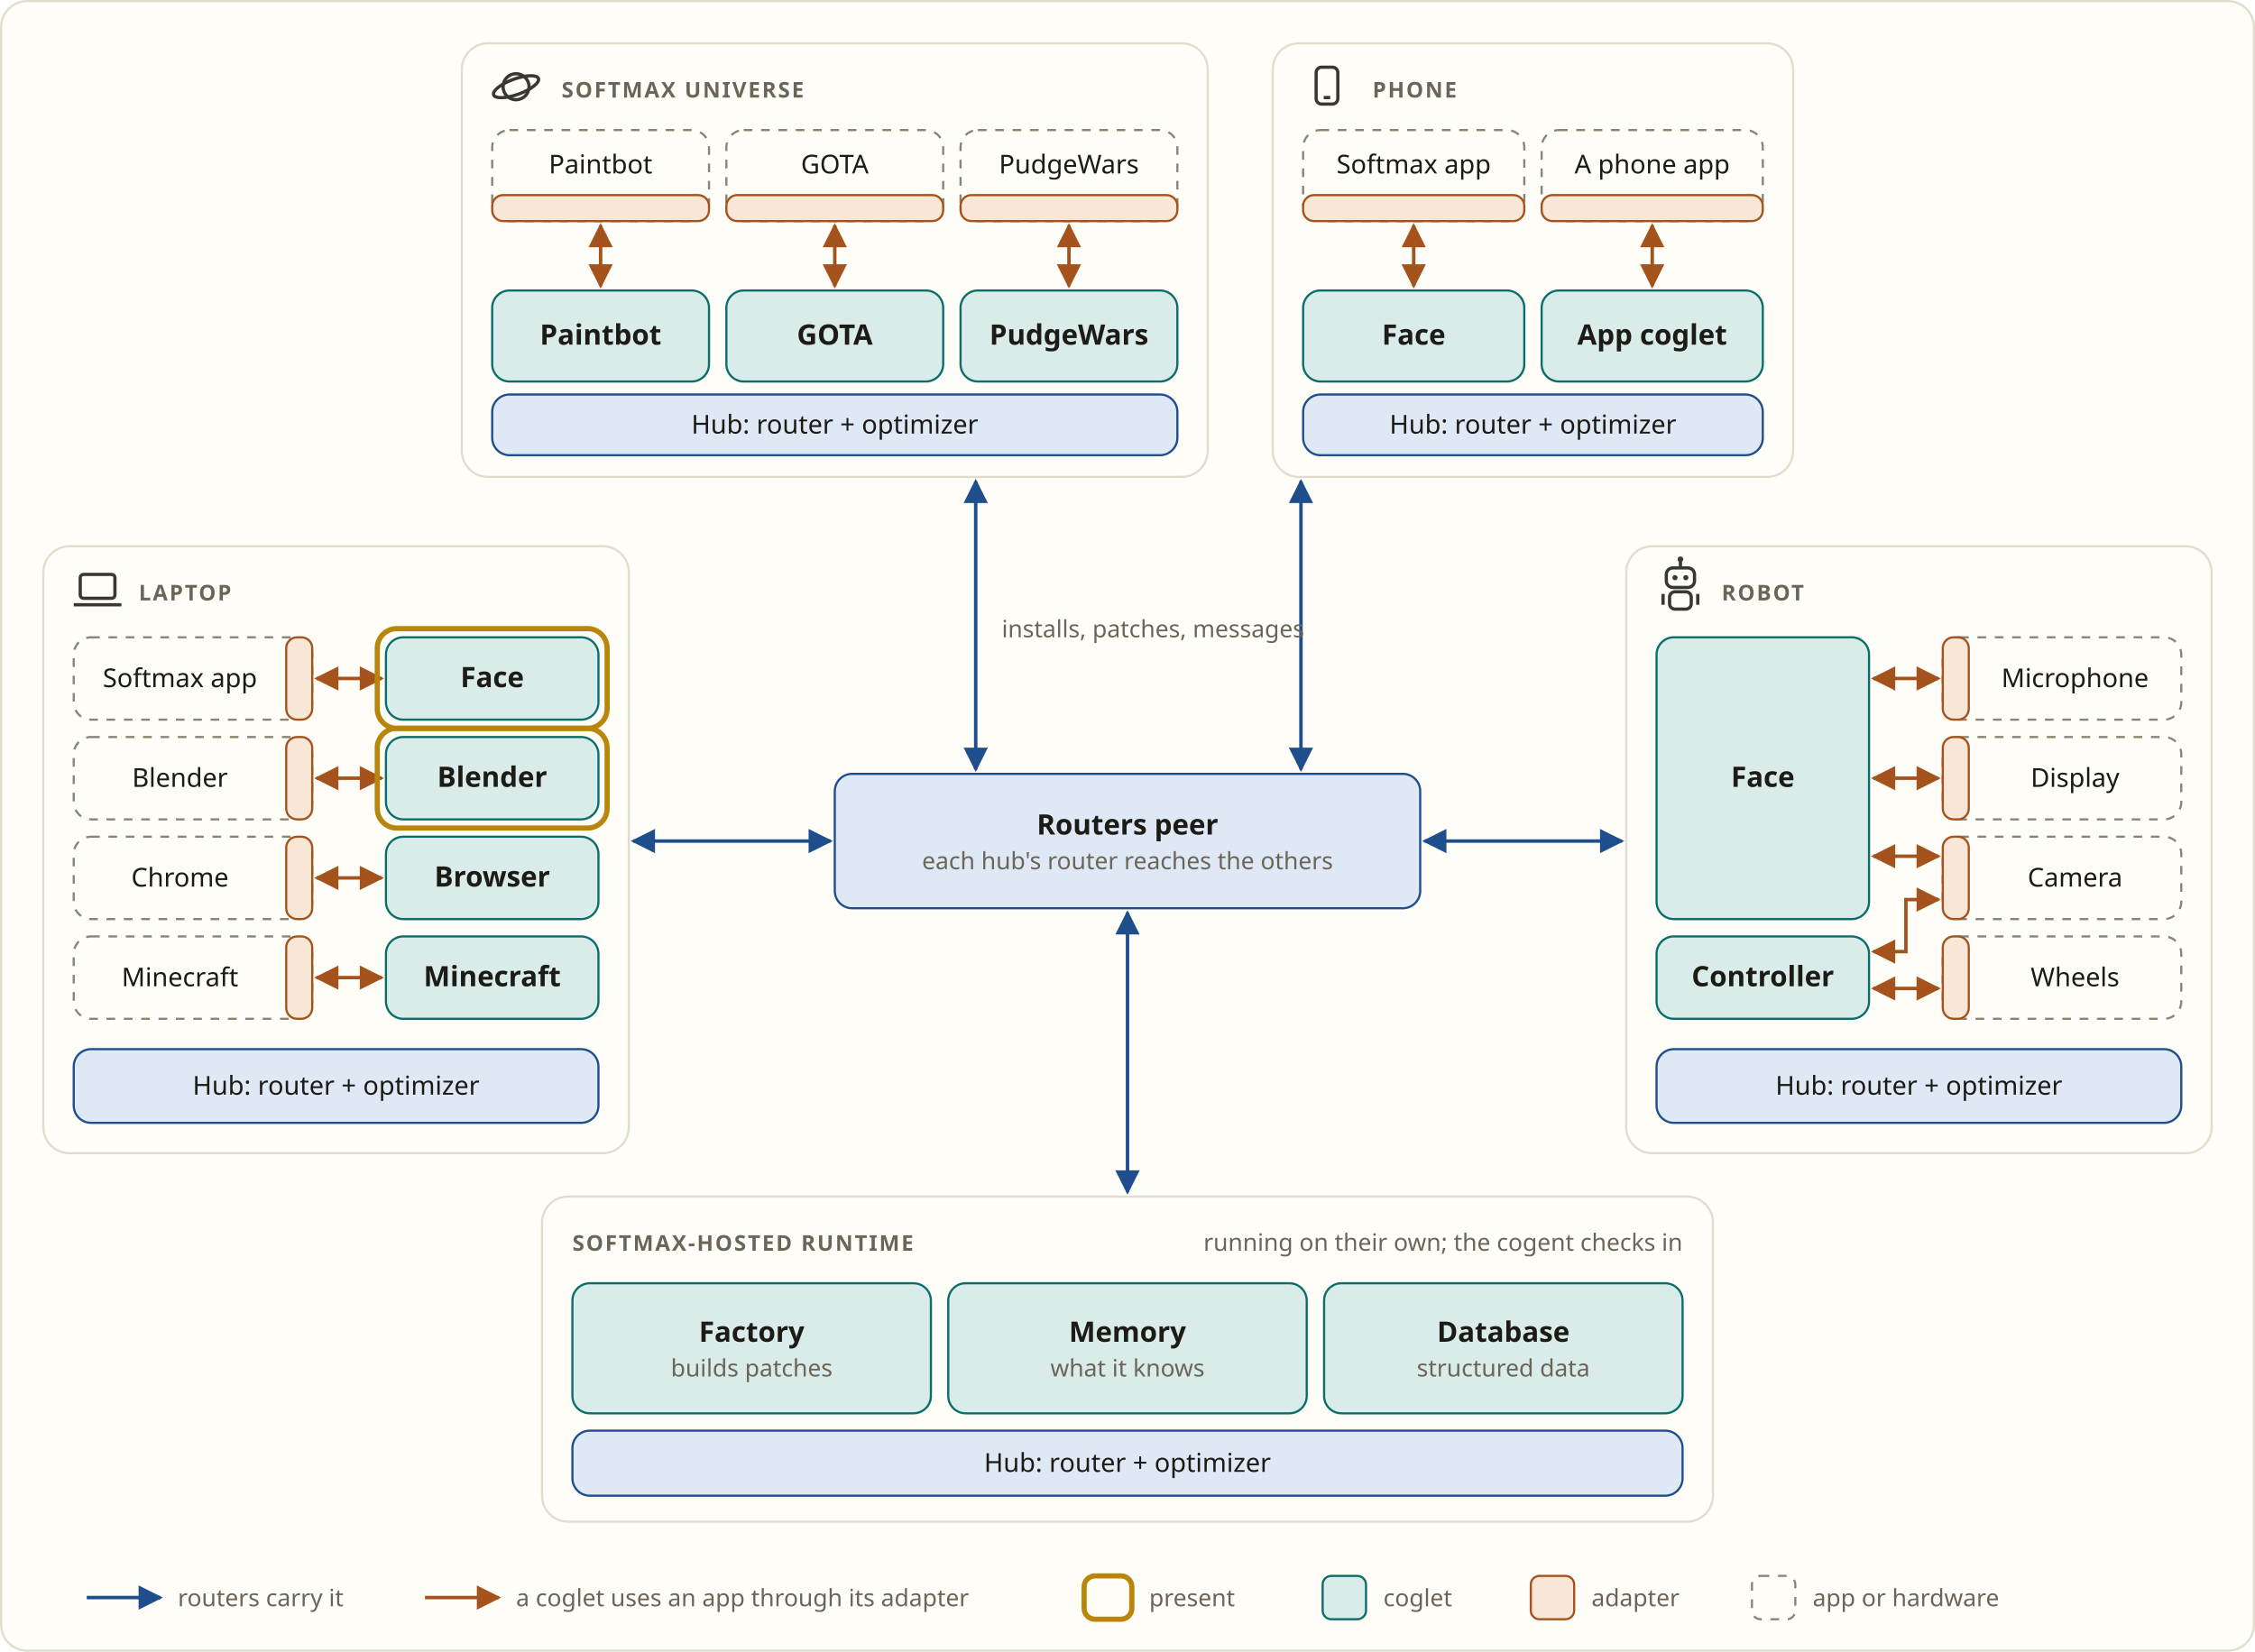
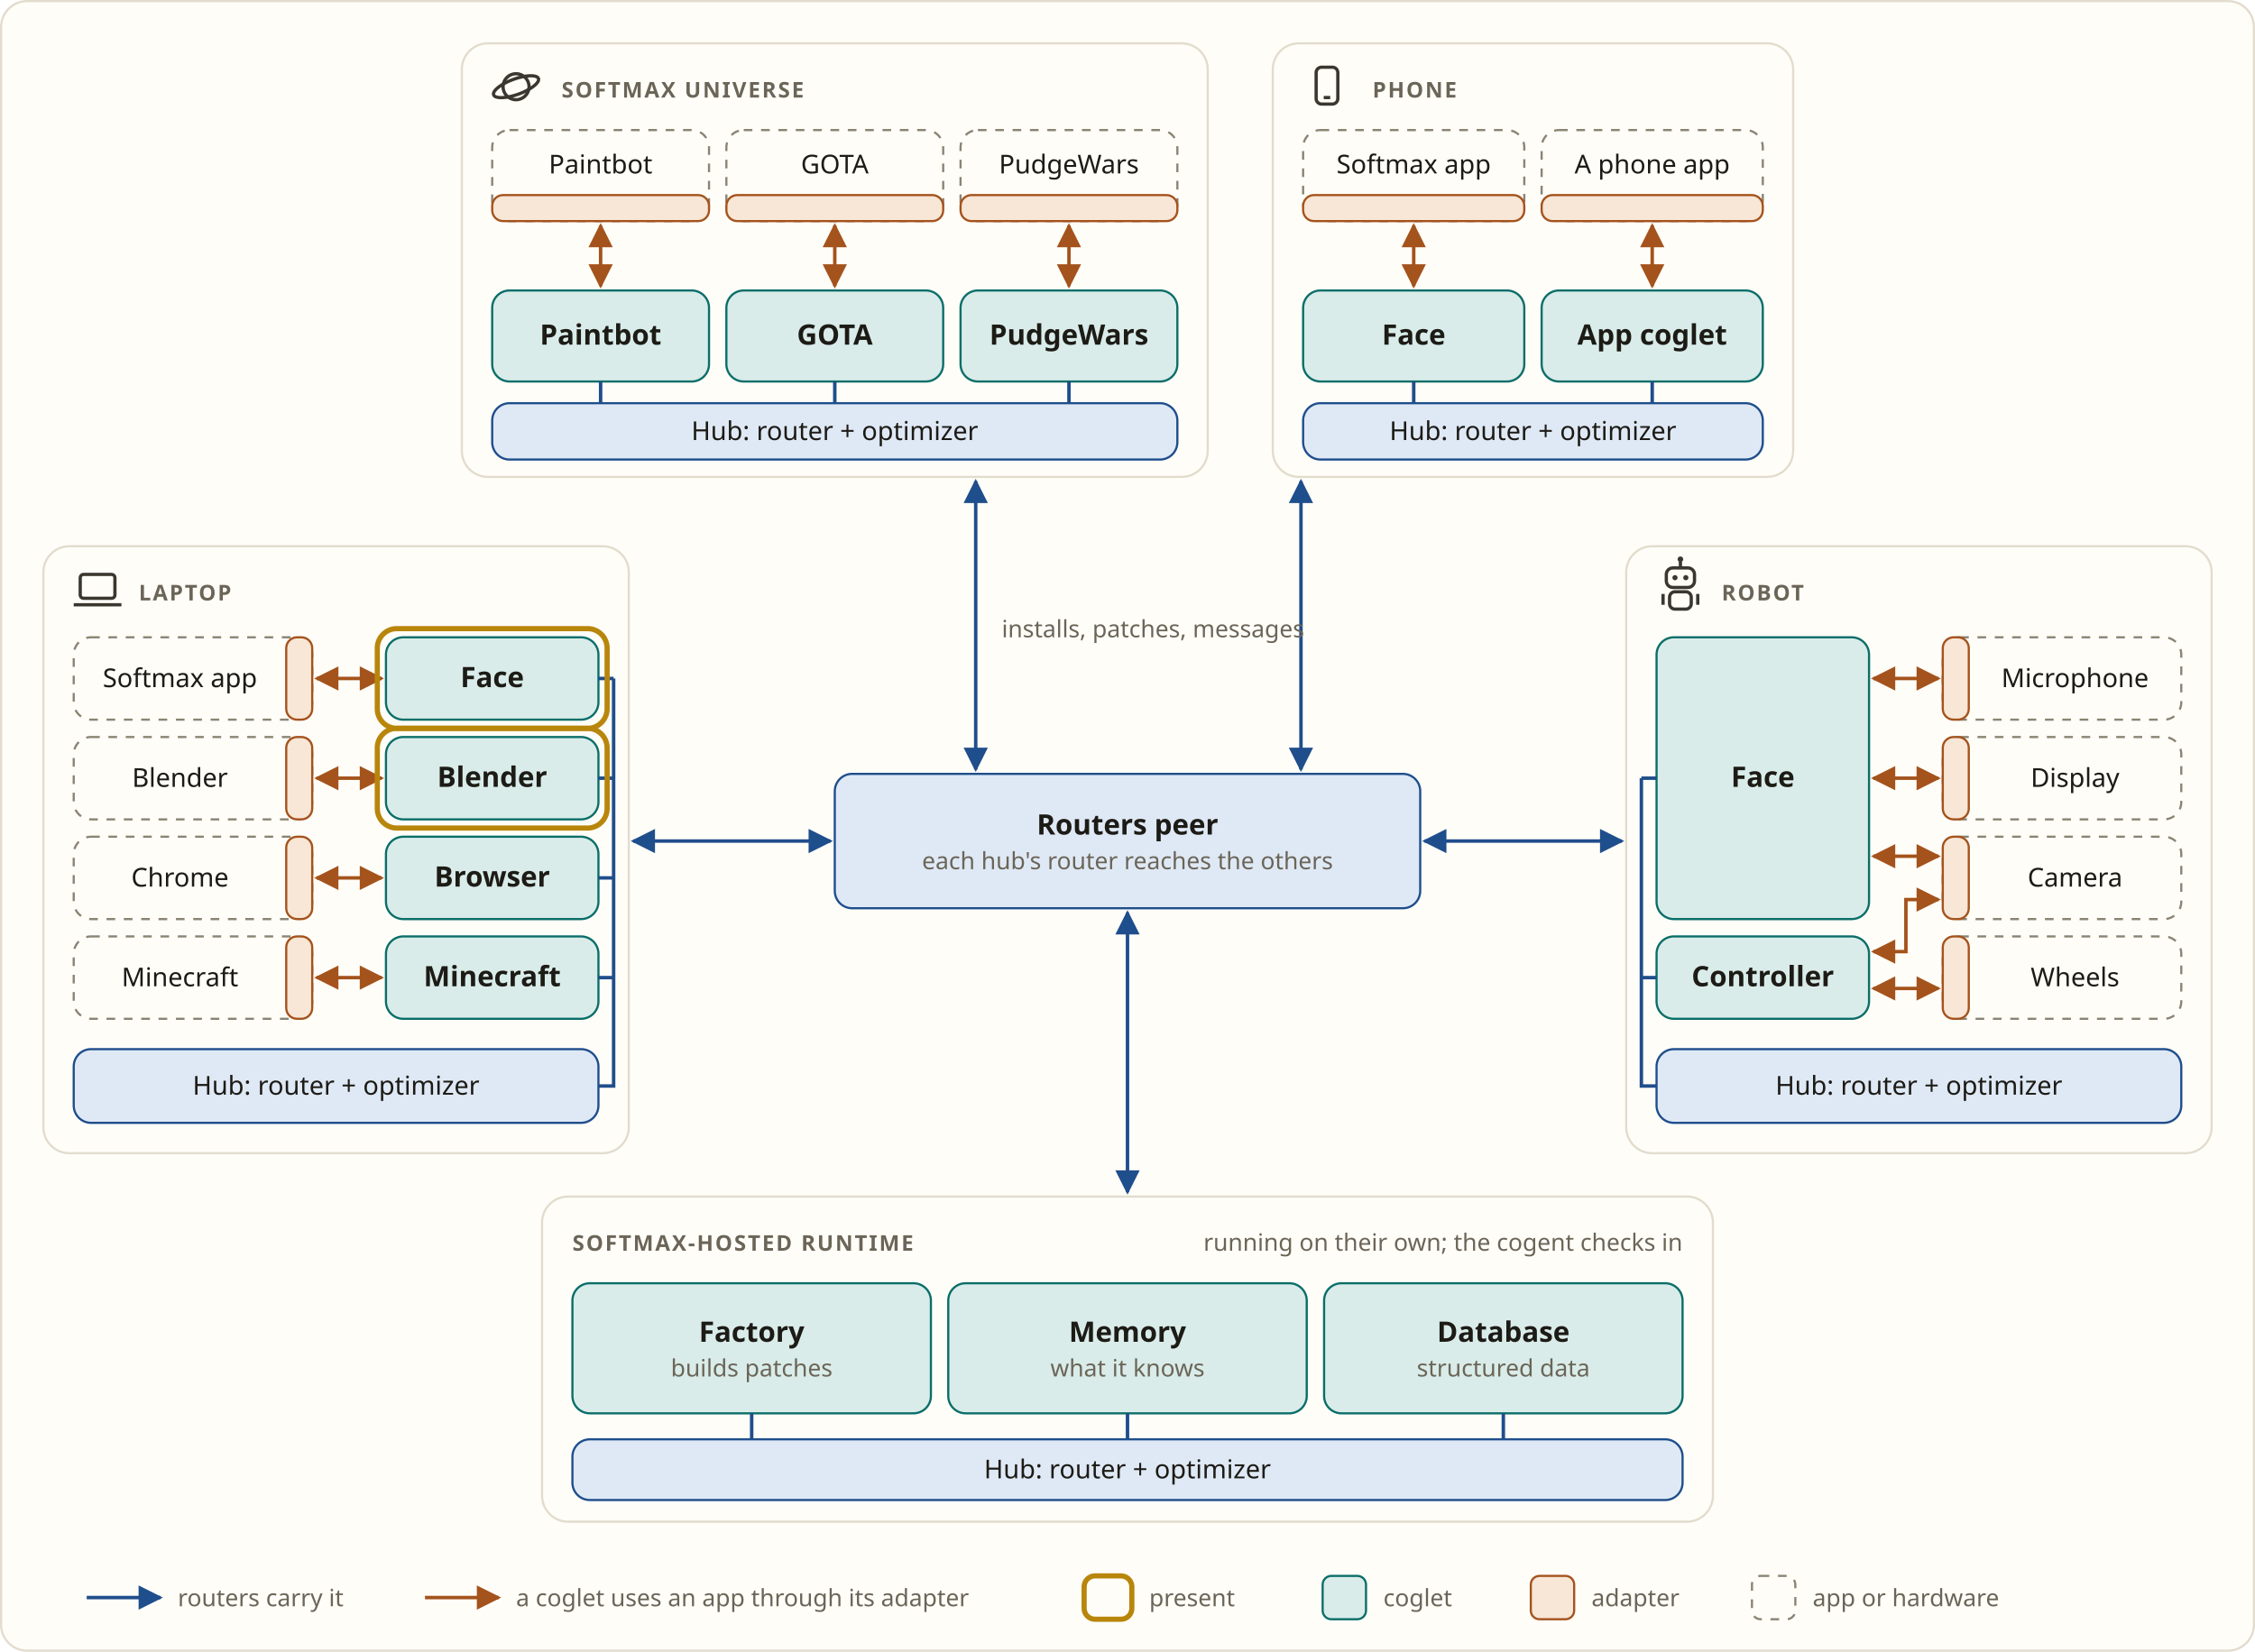
<svg xmlns="http://www.w3.org/2000/svg" width="1040" height="762" viewBox="0 0 1040 762" role="img" aria-label="A cogent has no centre: every runtime it uses, on a laptop, a robot, a phone, in the Softmax Universe and on a Softmax-hosted runtime, runs a hub (a router and an optimizer), and the hubs' routers peer. Devices run Face and the coglets for their apps; the hosted runtime runs the factory, memory and a database. The cogent is present on Face and Blender on the laptop; the rest run on their own.">
  <style>
.dg-bg{fill:#fffdf8;stroke:#e2dccd}
.dg-group{fill:#f3efe4}
.dg-t{font:12px 'Avenir Next','Segoe UI',system-ui,sans-serif;fill:#1d1b16}
.dg-b{font:600 13px 'Avenir Next','Segoe UI',system-ui,sans-serif;fill:#1d1b16}
.dg-m{font:11px 'Avenir Next','Segoe UI',system-ui,sans-serif;fill:#6b6558}
.dg-cap{font:600 10px 'Avenir Next','Segoe UI',system-ui,sans-serif;fill:#6b6558;letter-spacing:.08em}
.dg-code{font:11px 'JetBrains Mono','SF Mono',ui-monospace,Menlo,monospace;fill:#1d1b16}
.dg-halo{paint-order:stroke;stroke:#fffdf8;stroke-width:5px;stroke-linejoin:round}
.dg-coglet{fill:#d9ece9;stroke:#0b6e69}
.dg-adapter{fill:#f8e6d6;stroke:#a4531c}
.dg-runtime{fill:#fffdf8;stroke:#8a8474}
.dg-hub{fill:#dfe9f5;stroke:#1f4e8c}
.dg-world{fill:none;stroke:#8a8474;stroke-dasharray:4 4}
.dg-life{stroke:#c9c2b0;stroke-dasharray:3 4}
.dg-ink{stroke:#3a372f;fill:none}.dg-ink-h{fill:#3a372f}
.dg-teal{stroke:#0b6e69;fill:none}.dg-teal-h{fill:#0b6e69}
.dg-warm{stroke:#a4531c;fill:none}.dg-warm-h{fill:#a4531c}
.dg-blue{stroke:#1f4e8c;fill:none}.dg-blue-h{fill:#1f4e8c}
.dg-dash{stroke-dasharray:6 4}
.dg-present{fill:none;stroke:#b8860b;stroke-width:2.4}
.dg-num{fill:#1d1b16}.dg-numt{font:600 10px 'Avenir Next',system-ui,sans-serif;fill:#fffdf8}
.dg-e-basic{fill:#f6e7c1;stroke:#a87b12}.dg-e-wasm{fill:#e6dff5;stroke:#6a4bb0}.dg-e-js{fill:#e3efc8;stroke:#5d7a1c}
.dg-e-java{fill:#f6d9d6;stroke:#b0463c}.dg-e-llm{fill:#d3ecf0;stroke:#19788a}
@media (prefers-color-scheme: dark){
.dg-bg{fill:#1b1e24;stroke:#2c3038}
.dg-group{fill:#22262d}
.dg-t,.dg-b,.dg-code{fill:#e9e6df}
.dg-m,.dg-cap{fill:#9a968c}
.dg-halo{stroke:#1b1e24}
.dg-coglet{fill:#17302f;stroke:#5cc8bf}
.dg-adapter{fill:#3a2616;stroke:#e8a06a}
.dg-runtime{fill:#1b1e24;stroke:#7d796f}
.dg-hub{fill:#1c2b40;stroke:#8fb8f0}
.dg-world{stroke:#7d796f}
.dg-life{stroke:#3a3f48}
.dg-ink{stroke:#c9c5bb}.dg-ink-h{fill:#c9c5bb}
.dg-teal{stroke:#5cc8bf}.dg-teal-h{fill:#5cc8bf}
.dg-warm{stroke:#e8a06a}.dg-warm-h{fill:#e8a06a}
.dg-blue{stroke:#8fb8f0}.dg-blue-h{fill:#8fb8f0}
.dg-num{fill:#e9e6df}.dg-numt{fill:#1b1e24}
.dg-present{stroke:#e5ff00}
.dg-e-basic{fill:#3a2f14;stroke:#ecc56b}.dg-e-wasm{fill:#2b2440;stroke:#c3a2e8}.dg-e-js{fill:#26331a;stroke:#b9c97a}
.dg-e-java{fill:#3d1f1d;stroke:#f0958a}.dg-e-llm{fill:#14323a;stroke:#6fd0e0}
}
</style>
  <defs>
    <marker id="cogent-ink" viewBox="0 0 10 10" refX="9" refY="5" markerWidth="7" markerHeight="7" orient="auto">
      <path d="M0 0L10 5L0 10z" class="dg-ink-h" />
    </marker>
    <marker id="cogent-ink-s" viewBox="0 0 10 10" refX="1" refY="5" markerWidth="7" markerHeight="7" orient="auto">
      <path d="M10 0L0 5L10 10z" class="dg-ink-h" />
    </marker>
    <marker id="cogent-teal" viewBox="0 0 10 10" refX="9" refY="5" markerWidth="7" markerHeight="7" orient="auto">
      <path d="M0 0L10 5L0 10z" class="dg-teal-h" />
    </marker>
    <marker id="cogent-teal-s" viewBox="0 0 10 10" refX="1" refY="5" markerWidth="7" markerHeight="7" orient="auto">
      <path d="M10 0L0 5L10 10z" class="dg-teal-h" />
    </marker>
    <marker id="cogent-warm" viewBox="0 0 10 10" refX="9" refY="5" markerWidth="7" markerHeight="7" orient="auto">
      <path d="M0 0L10 5L0 10z" class="dg-warm-h" />
    </marker>
    <marker id="cogent-warm-s" viewBox="0 0 10 10" refX="1" refY="5" markerWidth="7" markerHeight="7" orient="auto">
      <path d="M10 0L0 5L10 10z" class="dg-warm-h" />
    </marker>
    <marker id="cogent-blue" viewBox="0 0 10 10" refX="9" refY="5" markerWidth="7" markerHeight="7" orient="auto">
      <path d="M0 0L10 5L0 10z" class="dg-blue-h" />
    </marker>
    <marker id="cogent-blue-s" viewBox="0 0 10 10" refX="1" refY="5" markerWidth="7" markerHeight="7" orient="auto">
      <path d="M10 0L0 5L10 10z" class="dg-blue-h" />
    </marker>
  </defs>
  <rect x="0.5" y="0.5" width="1039" height="761" rx="12" class="dg-bg" />
  <g transform="translate(0,222)">
    <rect x="385" y="135" width="270" height="62" rx="8" class="dg-hub" />
    <text x="520.0" y="163.0" text-anchor="middle" class="dg-b">Routers peer</text>
    <text x="520.0" y="179.0" text-anchor="middle" class="dg-m">each hub's router reaches the others</text>
    <rect x="20" y="30" width="270" height="280" rx="12" class="dg-bg" />
    <rect x="37" y="43" width="16" height="11" rx="1.5" class="dg-ink" stroke-width="1.5" />
    <path d="M34 57H56" class="dg-ink" stroke-width="1.5" />
    <text x="64" y="55" text-anchor="start" class="dg-cap">LAPTOP</text>
    <rect x="34" y="72" width="110" height="38" rx="8" class="dg-world" />
    <rect x="132" y="72" width="12" height="38" rx="5" class="dg-adapter" />
    <text x="83" y="95" text-anchor="middle" class="dg-t">Softmax app</text>
    <line x1="146" y1="91" x2="176" y2="91" class="dg-warm" stroke-width="1.6" marker-end="url(#cogent-warm)" marker-start="url(#cogent-warm-s)" />
    <rect x="34" y="118" width="110" height="38" rx="8" class="dg-world" />
    <rect x="132" y="118" width="12" height="38" rx="5" class="dg-adapter" />
    <text x="83" y="141" text-anchor="middle" class="dg-t">Blender</text>
    <line x1="146" y1="137" x2="176" y2="137" class="dg-warm" stroke-width="1.6" marker-end="url(#cogent-warm)" marker-start="url(#cogent-warm-s)" />
    <rect x="34" y="164" width="110" height="38" rx="8" class="dg-world" />
    <rect x="132" y="164" width="12" height="38" rx="5" class="dg-adapter" />
    <text x="83" y="187" text-anchor="middle" class="dg-t">Chrome</text>
    <line x1="146" y1="183" x2="176" y2="183" class="dg-warm" stroke-width="1.6" marker-end="url(#cogent-warm)" marker-start="url(#cogent-warm-s)" />
    <rect x="34" y="210" width="110" height="38" rx="8" class="dg-world" />
    <rect x="132" y="210" width="12" height="38" rx="5" class="dg-adapter" />
    <text x="83" y="233" text-anchor="middle" class="dg-t">Minecraft</text>
    <line x1="146" y1="229" x2="176" y2="229" class="dg-warm" stroke-width="1.6" marker-end="url(#cogent-warm)" marker-start="url(#cogent-warm-s)" />
    <rect x="178" y="72" width="98" height="38" rx="8" class="dg-coglet" />
    <text x="227.0" y="95.0" text-anchor="middle" class="dg-b">Face</text>
    <rect x="178" y="118" width="98" height="38" rx="8" class="dg-coglet" />
    <text x="227.0" y="141.0" text-anchor="middle" class="dg-b">Blender</text>
    <rect x="178" y="164" width="98" height="38" rx="8" class="dg-coglet" />
    <text x="227.0" y="187.0" text-anchor="middle" class="dg-b">Browser</text>
    <rect x="178" y="210" width="98" height="38" rx="8" class="dg-coglet" />
    <text x="227.0" y="233.0" text-anchor="middle" class="dg-b">Minecraft</text>
+     <path d="M276 91.0H283" class="dg-blue" stroke-width="1.6" fill="none" />
+     <path d="M276 137.0H283" class="dg-blue" stroke-width="1.6" fill="none" />
+     <path d="M276 183.0H283" class="dg-blue" stroke-width="1.6" fill="none" />
+     <path d="M276 229.0H283" class="dg-blue" stroke-width="1.6" fill="none" />
+     <path d="M283 91.0V279H34" class="dg-blue" stroke-width="1.6" fill="none" />
    <rect x="34" y="262" width="242" height="34" rx="8" class="dg-hub" />
    <text x="155.0" y="283.0" text-anchor="middle" class="dg-t">Hub: router + optimizer</text>
    <rect x="750" y="30" width="270" height="280" rx="12" class="dg-bg" />
    <path d="M775 37V40" class="dg-ink" stroke-width="1.5" />
    <circle cx="775" cy="36" r="1.3" class="dg-ink-h" />
    <rect x="768.5" y="40" width="13" height="9" rx="3" class="dg-ink" stroke-width="1.5" />
    <circle cx="772.5" cy="44.5" r="1.2" class="dg-ink-h" />
    <circle cx="777.5" cy="44.5" r="1.2" class="dg-ink-h" />
    <rect x="770" y="51" width="10" height="8" rx="2.5" class="dg-ink" stroke-width="1.5" />
    <path d="M767 52V57M783 52V57" class="dg-ink" stroke-width="1.5" />
    <text x="794" y="55" text-anchor="start" class="dg-cap">ROBOT</text>
    <rect x="896" y="72" width="110" height="38" rx="8" class="dg-world" />
    <rect x="896" y="72" width="12" height="38" rx="5" class="dg-adapter" />
    <text x="957" y="95" text-anchor="middle" class="dg-t">Microphone</text>
    <line x1="864" y1="91" x2="894" y2="91" class="dg-warm" stroke-width="1.6" marker-end="url(#cogent-warm)" marker-start="url(#cogent-warm-s)" />
    <rect x="896" y="118" width="110" height="38" rx="8" class="dg-world" />
    <rect x="896" y="118" width="12" height="38" rx="5" class="dg-adapter" />
    <text x="957" y="141" text-anchor="middle" class="dg-t">Display</text>
    <line x1="864" y1="137" x2="894" y2="137" class="dg-warm" stroke-width="1.6" marker-end="url(#cogent-warm)" marker-start="url(#cogent-warm-s)" />
    <rect x="896" y="164" width="110" height="38" rx="8" class="dg-world" />
    <rect x="896" y="164" width="12" height="38" rx="5" class="dg-adapter" />
    <text x="957" y="187" text-anchor="middle" class="dg-t">Camera</text>
    <line x1="864" y1="173" x2="894" y2="173" class="dg-warm" stroke-width="1.6" marker-end="url(#cogent-warm)" marker-start="url(#cogent-warm-s)" />
    <path d="M864 217H879V193H894" class="dg-warm" stroke-width="1.6" marker-end="url(#cogent-warm)" marker-start="url(#cogent-warm-s)" />
    <rect x="896" y="210" width="110" height="38" rx="8" class="dg-world" />
    <rect x="896" y="210" width="12" height="38" rx="5" class="dg-adapter" />
    <text x="957" y="233" text-anchor="middle" class="dg-t">Wheels</text>
    <line x1="864" y1="234" x2="894" y2="234" class="dg-warm" stroke-width="1.6" marker-end="url(#cogent-warm)" marker-start="url(#cogent-warm-s)" />
    <rect x="764" y="72" width="98" height="130" rx="8" class="dg-coglet" />
    <text x="813.0" y="141.0" text-anchor="middle" class="dg-b">Face</text>
    <rect x="764" y="210" width="98" height="38" rx="8" class="dg-coglet" />
    <text x="813.0" y="233.0" text-anchor="middle" class="dg-b">Controller</text>
+     <path d="M764 137.0H757" class="dg-blue" stroke-width="1.6" fill="none" />
+     <path d="M764 229.0H757" class="dg-blue" stroke-width="1.6" fill="none" />
+     <path d="M757 137.0V279H1006" class="dg-blue" stroke-width="1.6" fill="none" />
    <rect x="764" y="262" width="242" height="34" rx="8" class="dg-hub" />
    <text x="885.0" y="283.0" text-anchor="middle" class="dg-t">Hub: router + optimizer</text>
    <line x1="383" y1="166" x2="292" y2="166" class="dg-blue" stroke-width="1.6" marker-end="url(#cogent-blue)" marker-start="url(#cogent-blue-s)" />
    <line x1="657" y1="166" x2="748" y2="166" class="dg-blue" stroke-width="1.6" marker-end="url(#cogent-blue)" marker-start="url(#cogent-blue-s)" />
    <rect x="174" y="68" width="106" height="46" rx="9" class="dg-present" />
    <rect x="174" y="114" width="106" height="46" rx="9" class="dg-present" />
  </g>
  <rect x="213" y="20" width="344" height="200" rx="12" class="dg-bg" />
  <text x="259" y="45" text-anchor="start" class="dg-cap">SOFTMAX UNIVERSE</text>
  <rect x="227.0" y="60" width="100.0" height="42" rx="8" class="dg-world" />
  <rect x="227.0" y="90" width="100.0" height="12" rx="5" class="dg-adapter" />
  <text x="277.0" y="80" text-anchor="middle" class="dg-t">Paintbot</text>
  <line x1="277.0" y1="104" x2="277.0" y2="132" class="dg-warm" stroke-width="1.6" marker-end="url(#cogent-warm)" marker-start="url(#cogent-warm-s)" />
  <rect x="227.0" y="134" width="100.0" height="42" rx="8" class="dg-coglet" />
  <text x="277.0" y="159.0" text-anchor="middle" class="dg-b">Paintbot</text>
+   <path d="M277.0 176V186" class="dg-blue" stroke-width="1.6" fill="none" />
  <rect x="335.0" y="60" width="100.0" height="42" rx="8" class="dg-world" />
  <rect x="335.0" y="90" width="100.0" height="12" rx="5" class="dg-adapter" />
  <text x="385.0" y="80" text-anchor="middle" class="dg-t">GOTA</text>
  <line x1="385.0" y1="104" x2="385.0" y2="132" class="dg-warm" stroke-width="1.6" marker-end="url(#cogent-warm)" marker-start="url(#cogent-warm-s)" />
  <rect x="335.0" y="134" width="100.0" height="42" rx="8" class="dg-coglet" />
  <text x="385.0" y="159.0" text-anchor="middle" class="dg-b">GOTA</text>
+   <path d="M385.0 176V186" class="dg-blue" stroke-width="1.6" fill="none" />
  <rect x="443.0" y="60" width="100.0" height="42" rx="8" class="dg-world" />
  <rect x="443.0" y="90" width="100.0" height="12" rx="5" class="dg-adapter" />
  <text x="493.0" y="80" text-anchor="middle" class="dg-t">PudgeWars</text>
  <line x1="493.0" y1="104" x2="493.0" y2="132" class="dg-warm" stroke-width="1.6" marker-end="url(#cogent-warm)" marker-start="url(#cogent-warm-s)" />
  <rect x="443.0" y="134" width="100.0" height="42" rx="8" class="dg-coglet" />
  <text x="493.0" y="159.0" text-anchor="middle" class="dg-b">PudgeWars</text>
-   <rect x="227" y="182" width="316" height="28" rx="8" class="dg-hub" />
-   <text x="385.0" y="200.0" text-anchor="middle" class="dg-t">Hub: router + optimizer</text>
+   <path d="M493.0 176V186" class="dg-blue" stroke-width="1.6" fill="none" />
+   <rect x="227" y="186" width="316" height="26" rx="8" class="dg-hub" />
+   <text x="385.0" y="203.0" text-anchor="middle" class="dg-t">Hub: router + optimizer</text>
  <circle cx="238" cy="40" r="6" class="dg-ink" stroke-width="1.5" />
  <ellipse cx="238" cy="40" rx="11" ry="3.6" transform="rotate(-20 238 40)" class="dg-ink" stroke-width="1.5" />
  <rect x="587" y="20" width="240" height="200" rx="12" class="dg-bg" />
  <text x="633" y="45" text-anchor="start" class="dg-cap">PHONE</text>
  <rect x="601.0" y="60" width="102.0" height="42" rx="8" class="dg-world" />
  <rect x="601.0" y="90" width="102.0" height="12" rx="5" class="dg-adapter" />
  <text x="652.0" y="80" text-anchor="middle" class="dg-t">Softmax app</text>
  <line x1="652.0" y1="104" x2="652.0" y2="132" class="dg-warm" stroke-width="1.6" marker-end="url(#cogent-warm)" marker-start="url(#cogent-warm-s)" />
  <rect x="601.0" y="134" width="102.0" height="42" rx="8" class="dg-coglet" />
  <text x="652.0" y="159.0" text-anchor="middle" class="dg-b">Face</text>
+   <path d="M652.0 176V186" class="dg-blue" stroke-width="1.6" fill="none" />
  <rect x="711.0" y="60" width="102.0" height="42" rx="8" class="dg-world" />
  <rect x="711.0" y="90" width="102.0" height="12" rx="5" class="dg-adapter" />
  <text x="762.0" y="80" text-anchor="middle" class="dg-t">A phone app</text>
  <line x1="762.0" y1="104" x2="762.0" y2="132" class="dg-warm" stroke-width="1.6" marker-end="url(#cogent-warm)" marker-start="url(#cogent-warm-s)" />
  <rect x="711.0" y="134" width="102.0" height="42" rx="8" class="dg-coglet" />
  <text x="762.0" y="159.0" text-anchor="middle" class="dg-b">App coglet</text>
-   <rect x="601" y="182" width="212" height="28" rx="8" class="dg-hub" />
-   <text x="707.0" y="200.0" text-anchor="middle" class="dg-t">Hub: router + optimizer</text>
+   <path d="M762.0 176V186" class="dg-blue" stroke-width="1.6" fill="none" />
+   <rect x="601" y="186" width="212" height="26" rx="8" class="dg-hub" />
+   <text x="707.0" y="203.0" text-anchor="middle" class="dg-t">Hub: router + optimizer</text>
  <rect x="607" y="31" width="10" height="17" rx="2.5" class="dg-ink" stroke-width="1.5" />
  <path d="M610.5 45H613.5" class="dg-ink" stroke-width="1.5" />
  <line x1="450" y1="222" x2="450" y2="355" class="dg-blue" stroke-width="1.6" marker-end="url(#cogent-blue)" marker-start="url(#cogent-blue-s)" />
  <line x1="600" y1="222" x2="600" y2="355" class="dg-blue" stroke-width="1.6" marker-end="url(#cogent-blue)" marker-start="url(#cogent-blue-s)" />
  <text x="462" y="294" text-anchor="start" class="dg-m">installs, patches, messages</text>
  <rect x="250" y="552" width="540" height="150" rx="12" class="dg-bg" />
  <text x="264" y="577" text-anchor="start" class="dg-cap">SOFTMAX-HOSTED RUNTIME</text>
  <text x="776" y="577" text-anchor="end" class="dg-m">running on their own; the cogent checks in</text>
  <rect x="264.0" y="592" width="165.333" height="60" rx="8" class="dg-coglet" />
  <text x="346.667" y="619.0" text-anchor="middle" class="dg-b">Factory</text>
  <text x="346.667" y="635.0" text-anchor="middle" class="dg-m">builds patches</text>
+   <path d="M346.667 652V664" class="dg-blue" stroke-width="1.6" fill="none" />
  <rect x="437.333" y="592" width="165.333" height="60" rx="8" class="dg-coglet" />
  <text x="520.0" y="619.0" text-anchor="middle" class="dg-b">Memory</text>
  <text x="520.0" y="635.0" text-anchor="middle" class="dg-m">what it knows</text>
+   <path d="M520.0 652V664" class="dg-blue" stroke-width="1.6" fill="none" />
  <rect x="610.667" y="592" width="165.333" height="60" rx="8" class="dg-coglet" />
  <text x="693.333" y="619.0" text-anchor="middle" class="dg-b">Database</text>
  <text x="693.333" y="635.0" text-anchor="middle" class="dg-m">structured data</text>
-   <rect x="264" y="660" width="512" height="30" rx="8" class="dg-hub" />
-   <text x="520.0" y="679.0" text-anchor="middle" class="dg-t">Hub: router + optimizer</text>
+   <path d="M693.333 652V664" class="dg-blue" stroke-width="1.6" fill="none" />
+   <rect x="264" y="664" width="512" height="28" rx="8" class="dg-hub" />
+   <text x="520.0" y="682.0" text-anchor="middle" class="dg-t">Hub: router + optimizer</text>
  <line x1="520" y1="421" x2="520" y2="550" class="dg-blue" stroke-width="1.6" marker-end="url(#cogent-blue)" marker-start="url(#cogent-blue-s)" />
  <line x1="40" y1="737" x2="74" y2="737" class="dg-blue" stroke-width="1.6" marker-end="url(#cogent-blue)" />
  <text x="82" y="741" text-anchor="start" class="dg-m">routers carry it</text>
  <line x1="196" y1="737" x2="230" y2="737" class="dg-warm" stroke-width="1.6" marker-end="url(#cogent-warm)" />
  <text x="238" y="741" text-anchor="start" class="dg-m">a coglet uses an app through its adapter</text>
  <rect x="500" y="727" width="22" height="20" rx="5" class="dg-present" />
  <text x="530" y="741" text-anchor="start" class="dg-m">present</text>
  <rect x="610" y="727" width="20" height="20" rx="4" class="dg-coglet" />
  <text x="638" y="741" text-anchor="start" class="dg-m">coglet</text>
  <rect x="706" y="727" width="20" height="20" rx="4" class="dg-adapter" />
  <text x="734" y="741" text-anchor="start" class="dg-m">adapter</text>
  <rect x="808" y="727" width="20" height="20" rx="4" class="dg-world" />
  <text x="836" y="741" text-anchor="start" class="dg-m">app or hardware</text>
</svg>
